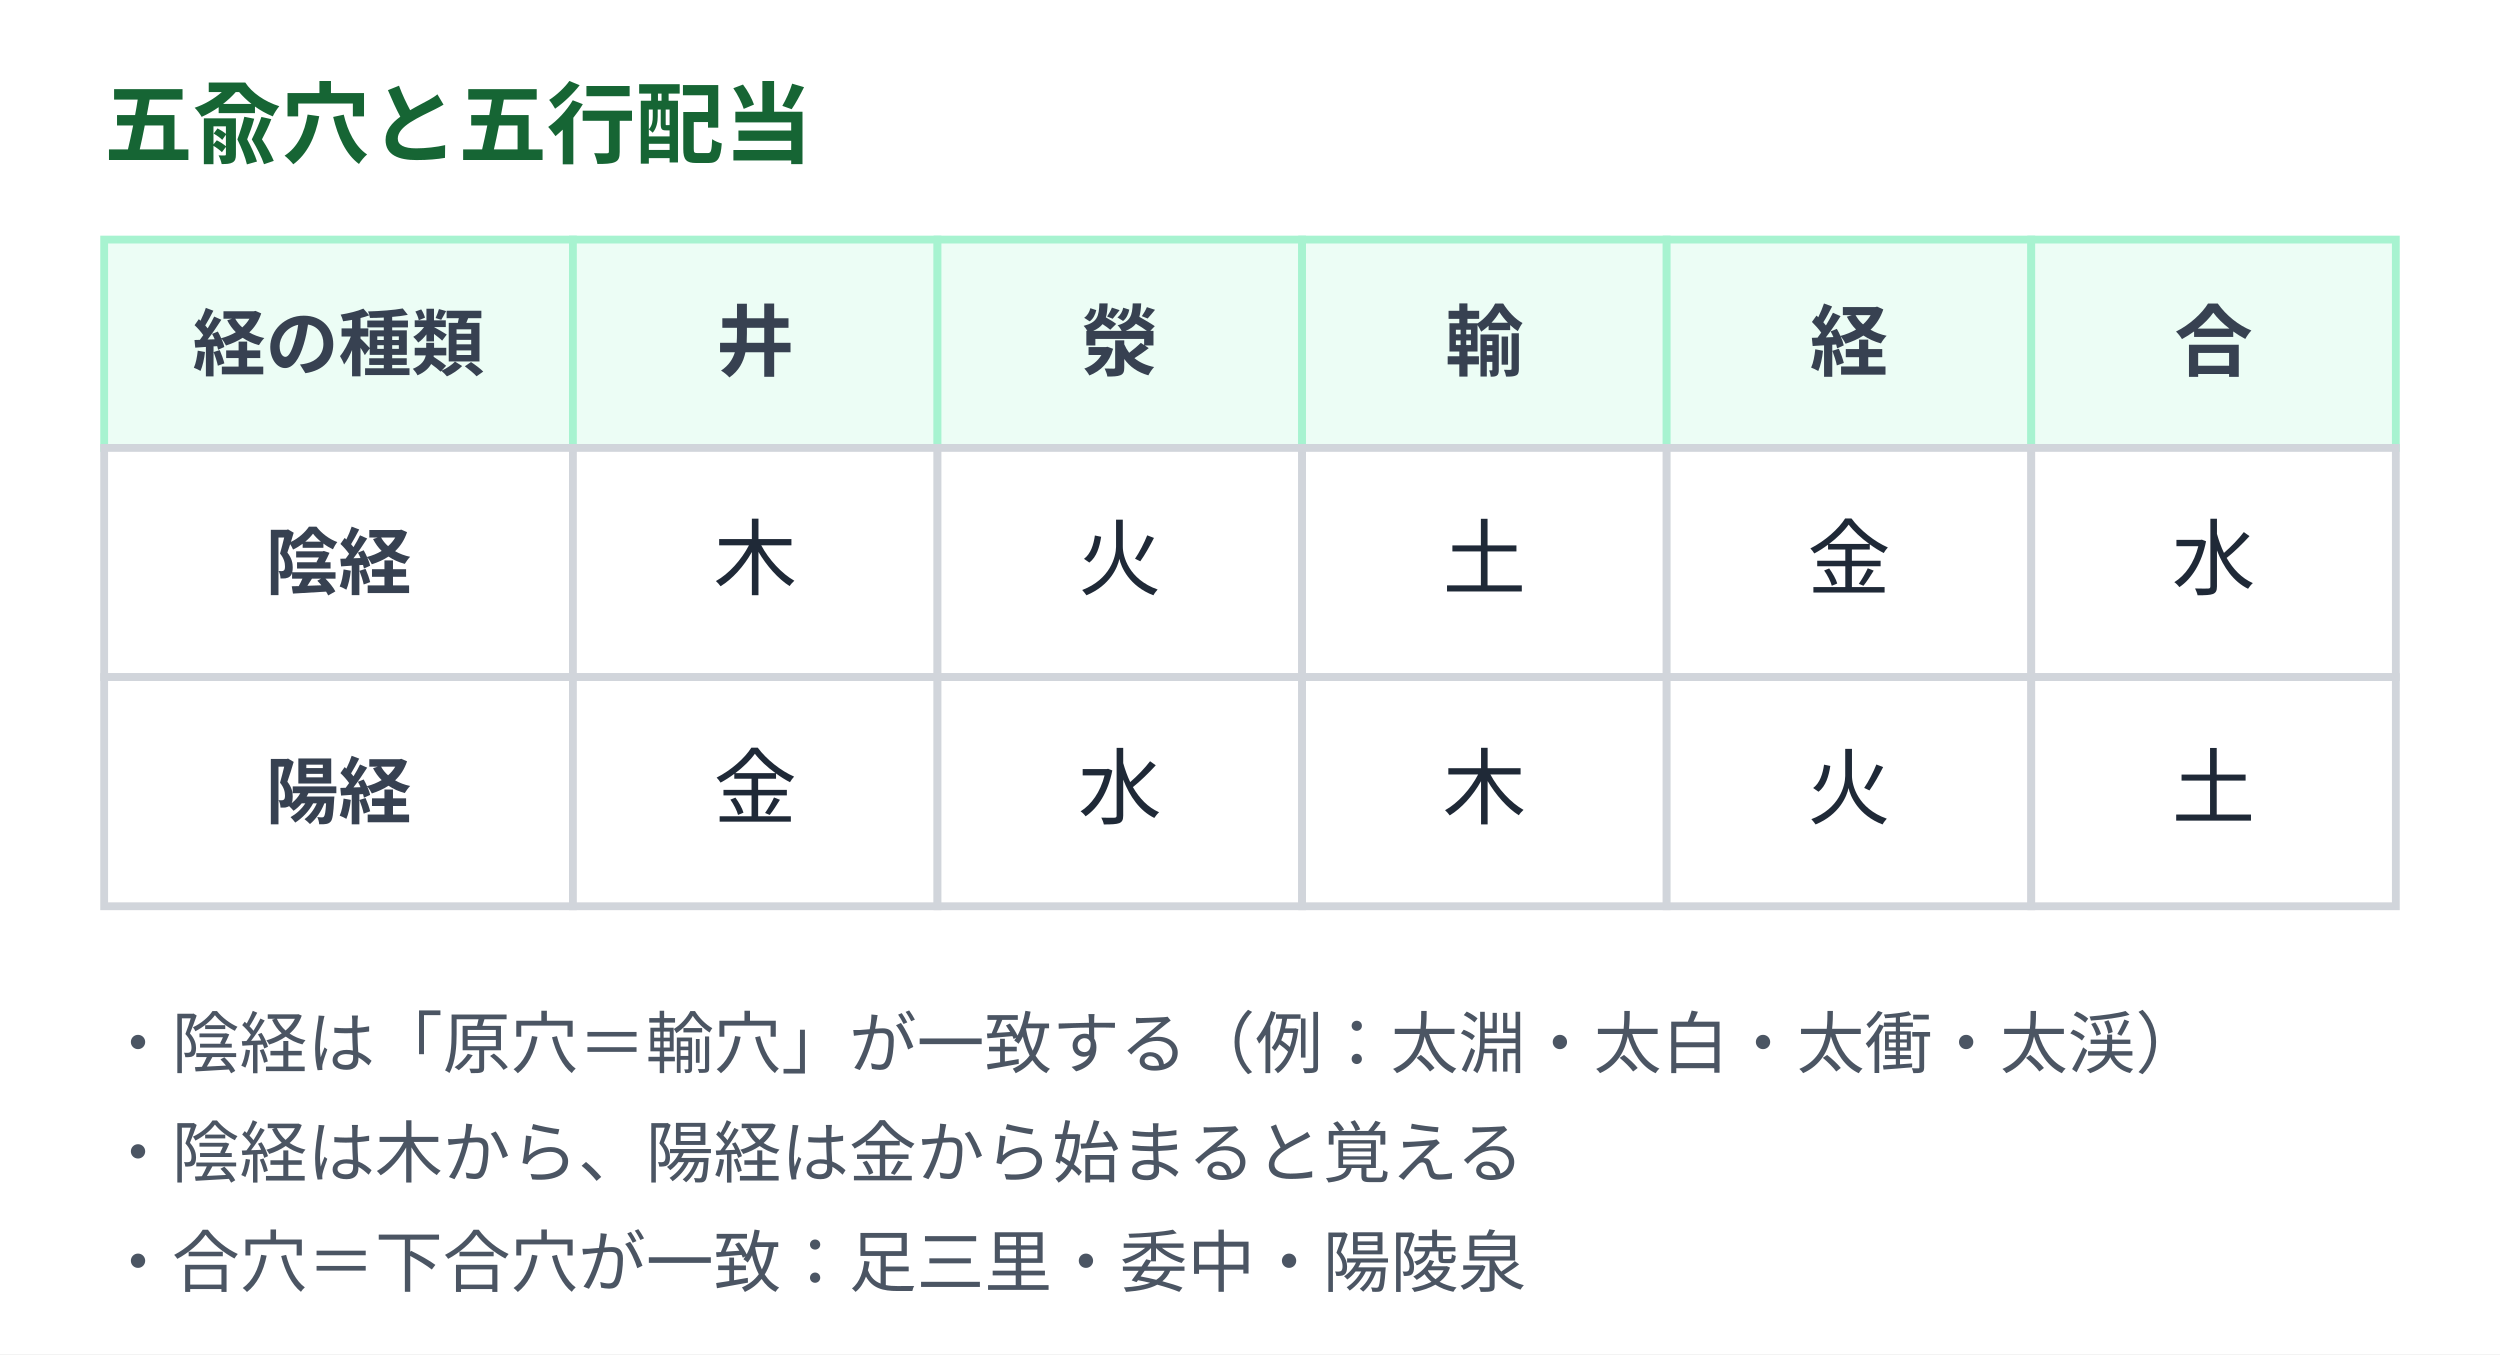
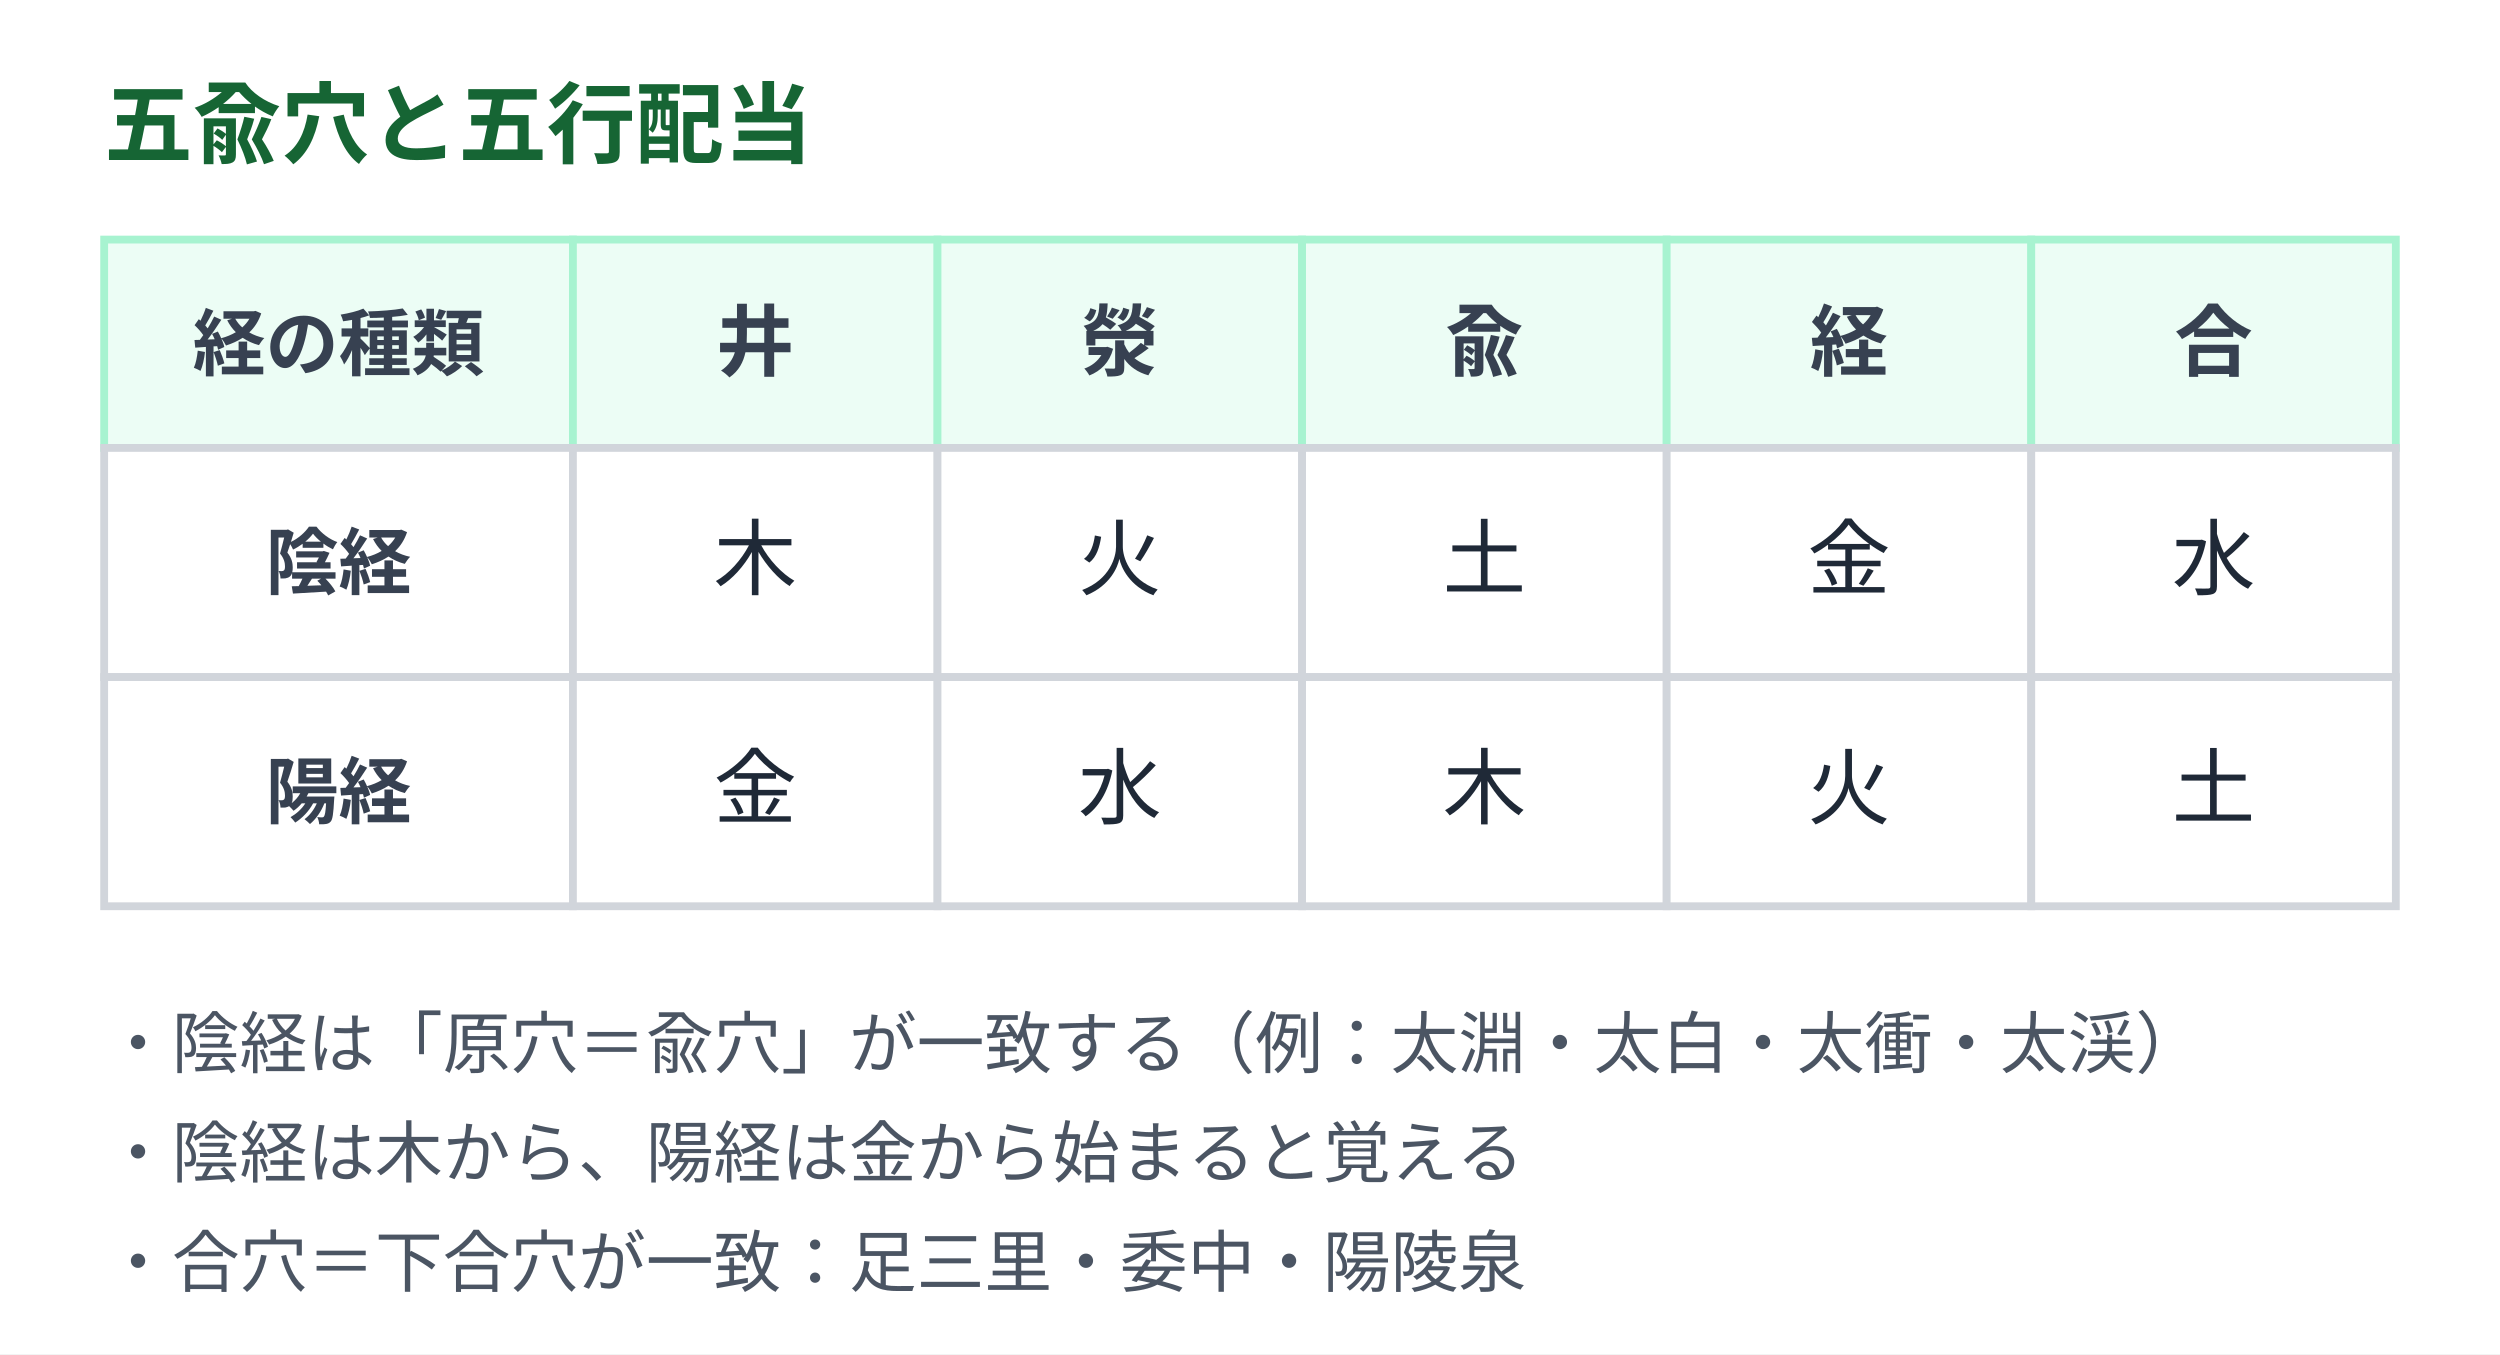
<svg xmlns="http://www.w3.org/2000/svg" viewBox="0 0 480 260" role="img" aria-label="五兪穴と五行配当の表">
  <style>
    .t{font-family:'Hiragino Sans','Noto Sans JP',sans-serif;}
    .h{font-weight:700;fill:#166534;}
    .lbl{font-weight:700;fill:#374151;}
    .c{fill:#1f2937;}
    .box{fill:#fff;stroke:#d1d5db;stroke-width:1.5;}
    .head{fill:#ecfdf5;stroke:#a7f3d0;stroke-width:1.5;}
  </style>
  <rect width="480" height="260" fill="#ffffff" />
  <text class="t h" x="20" y="30" font-size="17">五兪穴と五行配当</text>
  <rect class="head" x="20" y="46" width="90" height="40" />
  <rect class="head" x="110" y="46" width="70" height="40" />
  <rect class="head" x="180" y="46" width="70" height="40" />
  <rect class="head" x="250" y="46" width="70" height="40" />
  <rect class="head" x="320" y="46" width="70" height="40" />
  <rect class="head" x="390" y="46" width="70" height="40" />
  <text class="t lbl" x="65" y="71" font-size="14" text-anchor="middle">経の種類</text>
  <text class="t lbl" x="145" y="71" font-size="15" text-anchor="middle">井</text>
  <text class="t lbl" x="215" y="71" font-size="15" text-anchor="middle">滎</text>
-   <text class="t lbl" x="285" y="71" font-size="15" text-anchor="middle">輸</text>
+   <text class="t lbl" x="285" y="71" font-size="15" text-anchor="middle">兪</text>
  <text class="t lbl" x="355" y="71" font-size="15" text-anchor="middle">経</text>
  <text class="t lbl" x="425" y="71" font-size="15" text-anchor="middle">合</text>
  <rect class="box" x="20" y="86" width="90" height="44" />
  <rect class="box" x="110" y="86" width="70" height="44" />
  <rect class="box" x="180" y="86" width="70" height="44" />
  <rect class="box" x="250" y="86" width="70" height="44" />
  <rect class="box" x="320" y="86" width="70" height="44" />
  <rect class="box" x="390" y="86" width="70" height="44" />
  <text class="t lbl" x="65" y="113" font-size="14" text-anchor="middle">陰経</text>
  <text class="t c" x="145" y="113" font-size="16" text-anchor="middle">木</text>
  <text class="t c" x="215" y="113" font-size="16" text-anchor="middle">火</text>
  <text class="t c" x="285" y="113" font-size="16" text-anchor="middle">土</text>
  <text class="t c" x="355" y="113" font-size="16" text-anchor="middle">金</text>
  <text class="t c" x="425" y="113" font-size="16" text-anchor="middle">水</text>
  <rect class="box" x="20" y="130" width="90" height="44" />
  <rect class="box" x="110" y="130" width="70" height="44" />
  <rect class="box" x="180" y="130" width="70" height="44" />
  <rect class="box" x="250" y="130" width="70" height="44" />
  <rect class="box" x="320" y="130" width="70" height="44" />
  <rect class="box" x="390" y="130" width="70" height="44" />
  <text class="t lbl" x="65" y="157" font-size="14" text-anchor="middle">陽経</text>
  <text class="t c" x="145" y="157" font-size="16" text-anchor="middle">金</text>
  <text class="t c" x="215" y="157" font-size="16" text-anchor="middle">水</text>
  <text class="t c" x="285" y="157" font-size="16" text-anchor="middle">木</text>
  <text class="t c" x="355" y="157" font-size="16" text-anchor="middle">火</text>
  <text class="t c" x="425" y="157" font-size="16" text-anchor="middle">土</text>
-   <text class="t" x="20" y="205" font-size="13" fill="#4b5563">・陰経は「原穴＝輸穴」が一致する（例：太淵・太白・太衝・太渓）</text>
+   <text class="t" x="20" y="205" font-size="13" fill="#4b5563">・陰経は「原穴＝兪穴」が一致する（例：太淵・太白・太衝・太渓）</text>
  <text class="t" x="20" y="226" font-size="13" fill="#4b5563">・陰経は木から、陽経は金から始まると覚える</text>
  <text class="t" x="20" y="247" font-size="13" fill="#4b5563">・合穴＝下合穴が一致：足三里・委中・陽陵泉</text>
</svg>
